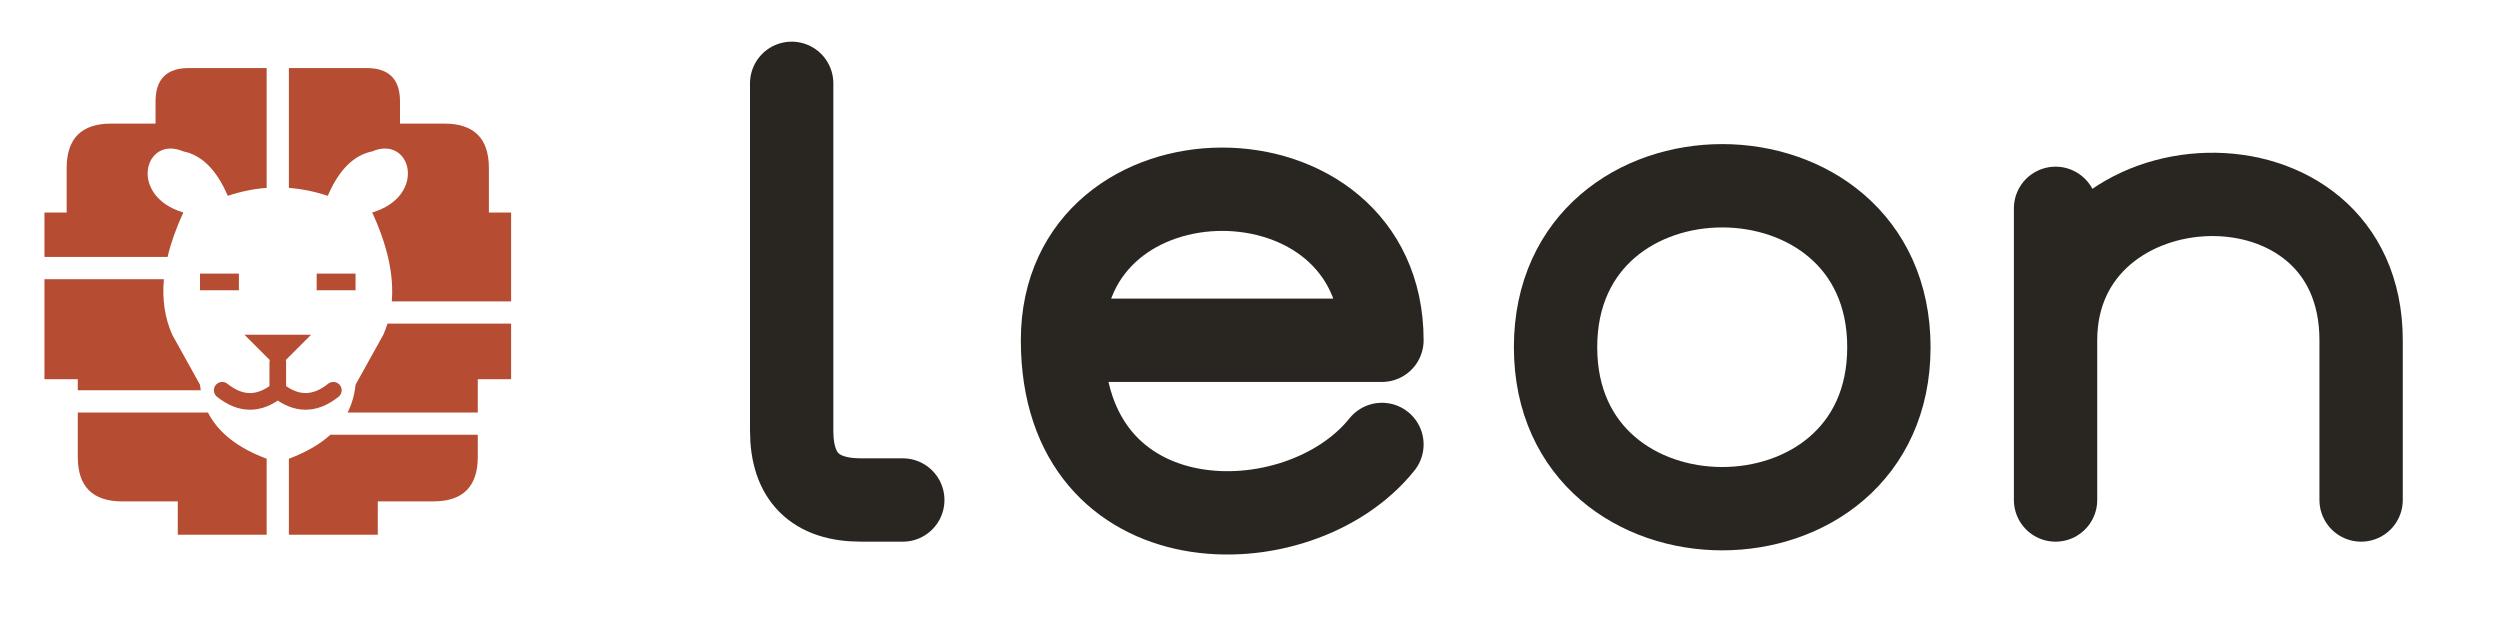
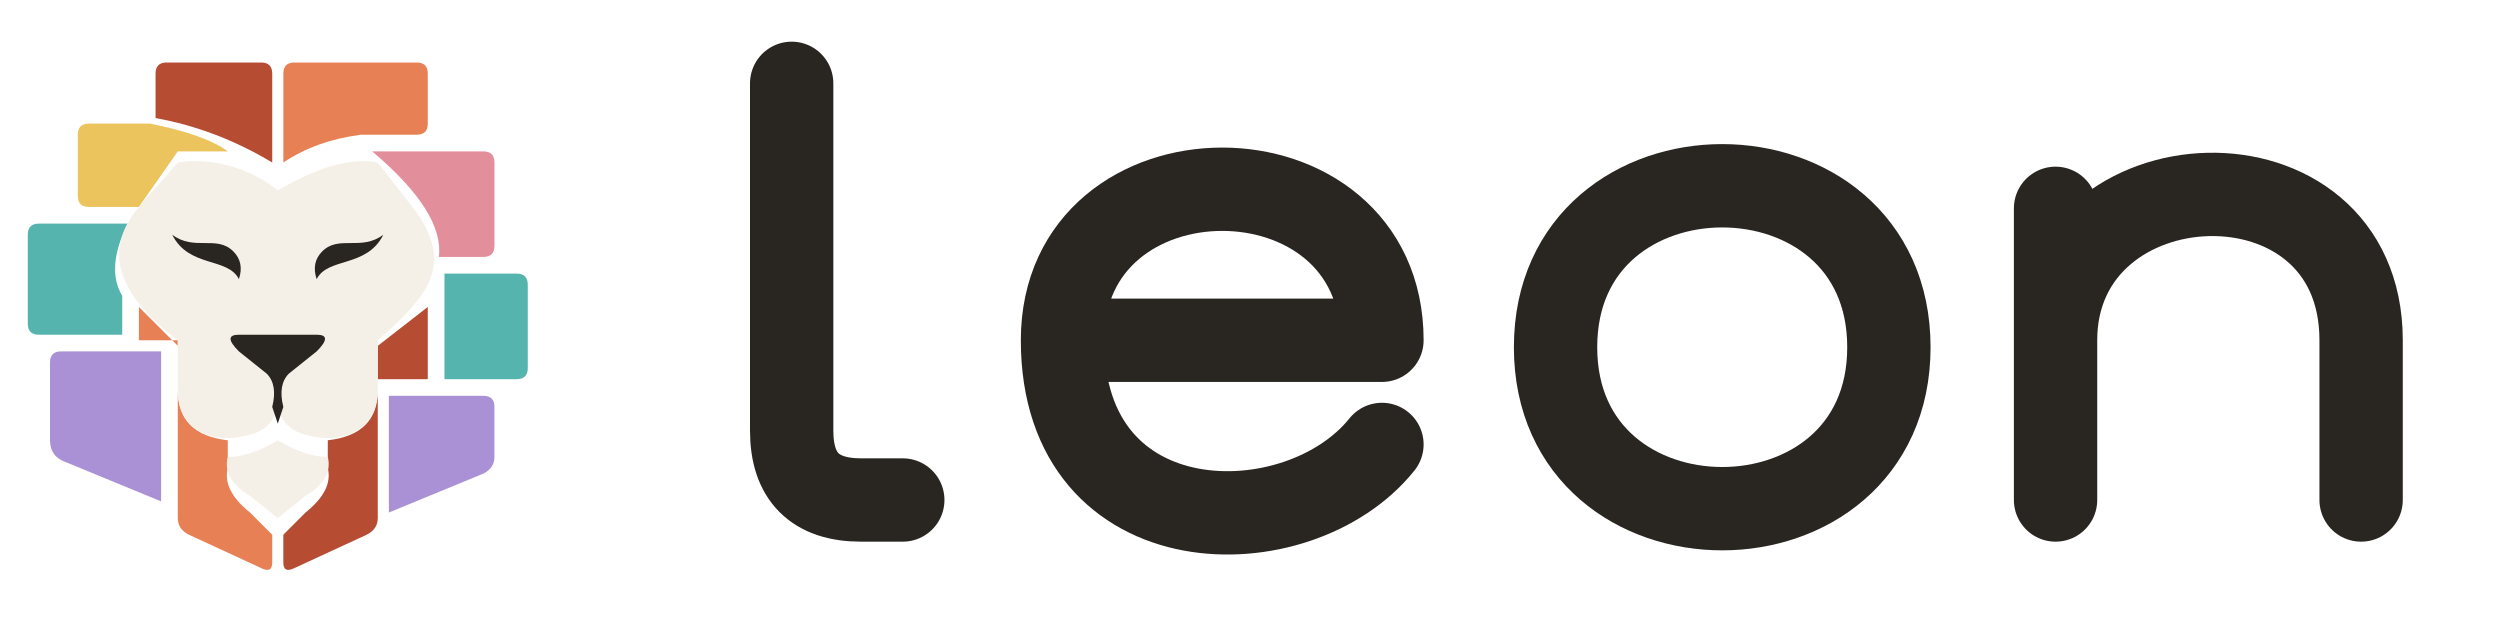
<svg xmlns="http://www.w3.org/2000/svg" viewBox="0 0 360 90" role="img" aria-label="leon">
  <g transform="translate(0 5)" fill="#B64C32" color="#B64C32">
    <g transform="scale(.8)">
-       <path d="M34,6h14v21.57c-2.33,0.17 -4.67,0.65 -7,1.43c-2,-4.67 -4.67,-7.33 -8,-8c-7,-3 -10,8 0,11c-1.3,2.81 -2.24,5.47 -2.84,8h-22.16v-8h4v-8c0,-5.33 2.67,-8 8,-8h8v-4c0,-4 2,-6 6,-6zM29.5,44c-0.33,3.67 0.17,7 1.5,10l5,9c0.03,0.34 0.08,0.67 0.13,1h-22.13v-2h-6v-18zM37.43,68c1.84,3.61 5.37,6.39 10.57,8.32l0,13.68h-16v-6h-10c-5.33,0 -8,-2.67 -8,-8v-8zM52,76.32c3.08,-1.15 5.57,-2.59 7.48,-4.32h26.52v4c0,5.33 -2.67,8 -8,8h-10v6h-16zM62.57,68c0.77,-1.52 1.25,-3.19 1.43,-5l5,-9c0.29,-0.65 0.54,-1.32 0.75,-2h22.25v10h-6v6zM70.52,48c0.4,-4.7 -0.77,-10.04 -3.52,-16c10,-3 7,-14 0,-11c-3.33,0.67 -6,3.33 -8,8c-2.33,-0.78 -4.67,-1.25 -7,-1.43v-21.57h14c4,0 6,2 6,6v4h8c5.33,0 8,2.67 8,8v8h4v16z" />
-       <path d="M36 43H43V46H36ZM57 43H64V46H57ZM44 54H56L50 60Z" />
-       <path d="M50 59V64Q45 68 40 64M50 64Q55 68 60 64" fill="none" stroke="currentColor" stroke-width="3" stroke-linecap="round" stroke-linejoin="round" />
+       <path fill="#B64C32" d="M30 5H47Q49 5 49 7V23Q39 17 28 15V7Q28 5 30 5Z" />
+       <path fill="#E78155" d="M53 5H75Q77 5 77 7V16Q77 18 75 18H65Q57 19 51 23V7Q51 5 53 5Z" />
+       <path fill="#EBC45E" d="M16 16H27Q37 18 41 21H32L25 31H16Q14 31 14 29V18Q14 16 16 16Z" />
+       <path fill="#E28E9B" d="M67 21H87Q89 21 89 23V38Q89 40 87 40H79Q80 32 67 21Z" />
+       <path fill="#55B5AE" d="M7 34H23Q19 42 22 47V54H7Q5 54 5 52V36Q5 34 7 34Z" />
+       <path fill="#55B5AE" d="M80 43H93Q95 43 95 45V60Q95 62 93 62H80Z" />
+       <path fill="#AA91D6" d="M11 57H29V84L12 77Q9 76 9 73V59Q9 57 11 57Z" />
+       <path fill="#AA91D6" d="M70 65H87Q89 65 89 67V76Q89 78 87 79L70 86Z" />
+       <path fill="#E78155" d="M25 49L32 56V64Q32 72 41 73V78Q40 82 45 86L49 90V95Q49 97 47 96L34 90Q32 89 32 87V55H25Z" />
+       <path fill="#B64C32" d="M77 49V62H68V87Q68 89 66 90L53 96Q51 97 51 95V90L55 86Q60 82 59 78V73Q68 72 68 64V56Z" />
+       <path fill="#F5F0E7" d="M32 23C38 22 45 24 50 28C57 24 63 22 68 23L75 32Q80 39 77 45Q75 49 68 55V64C68 71 62 74 55 72Q51 71 50 67Q49 71 45 72C38 74 32 71 32 64V55Q24 49 22 43Q20 37 25 31Z M41 76Q45 76 50 73Q55 76 59 76Q60 80 55 83L50 87L45 83Q40 80 41 76Z" />
+       <path fill="#292521" d="M31 36C35 39 39 36 42 39Q44 41 43 44C41 40 34 42 31 36ZM69 36C65 39 61 36 58 39Q56 41 57 44C59 40 66 42 69 36Z M43 54H57Q60 54 57 57L52 61Q50 63 51 67L50 70L49 67Q50 63 48 61L43 57Q40 54 43 54Z" />
    </g>
  </g>
  <g transform="translate(100 0)" stroke="#292521">
    <g fill="none" stroke-width="12" stroke-linecap="round" stroke-linejoin="round">
      <path d="M14 12V62Q14 72 24 72H30" />
      <path d="M99 64C87 79 53 79 53 49C53 20 99 20 99 49H55" />
      <path d="M124 50C124 19 172 19 172 50C172 81 124 81 124 50Z" />
      <path d="M196 72V30M196 49C196 22 240 20 240 49V72" />
    </g>
  </g>
</svg>
